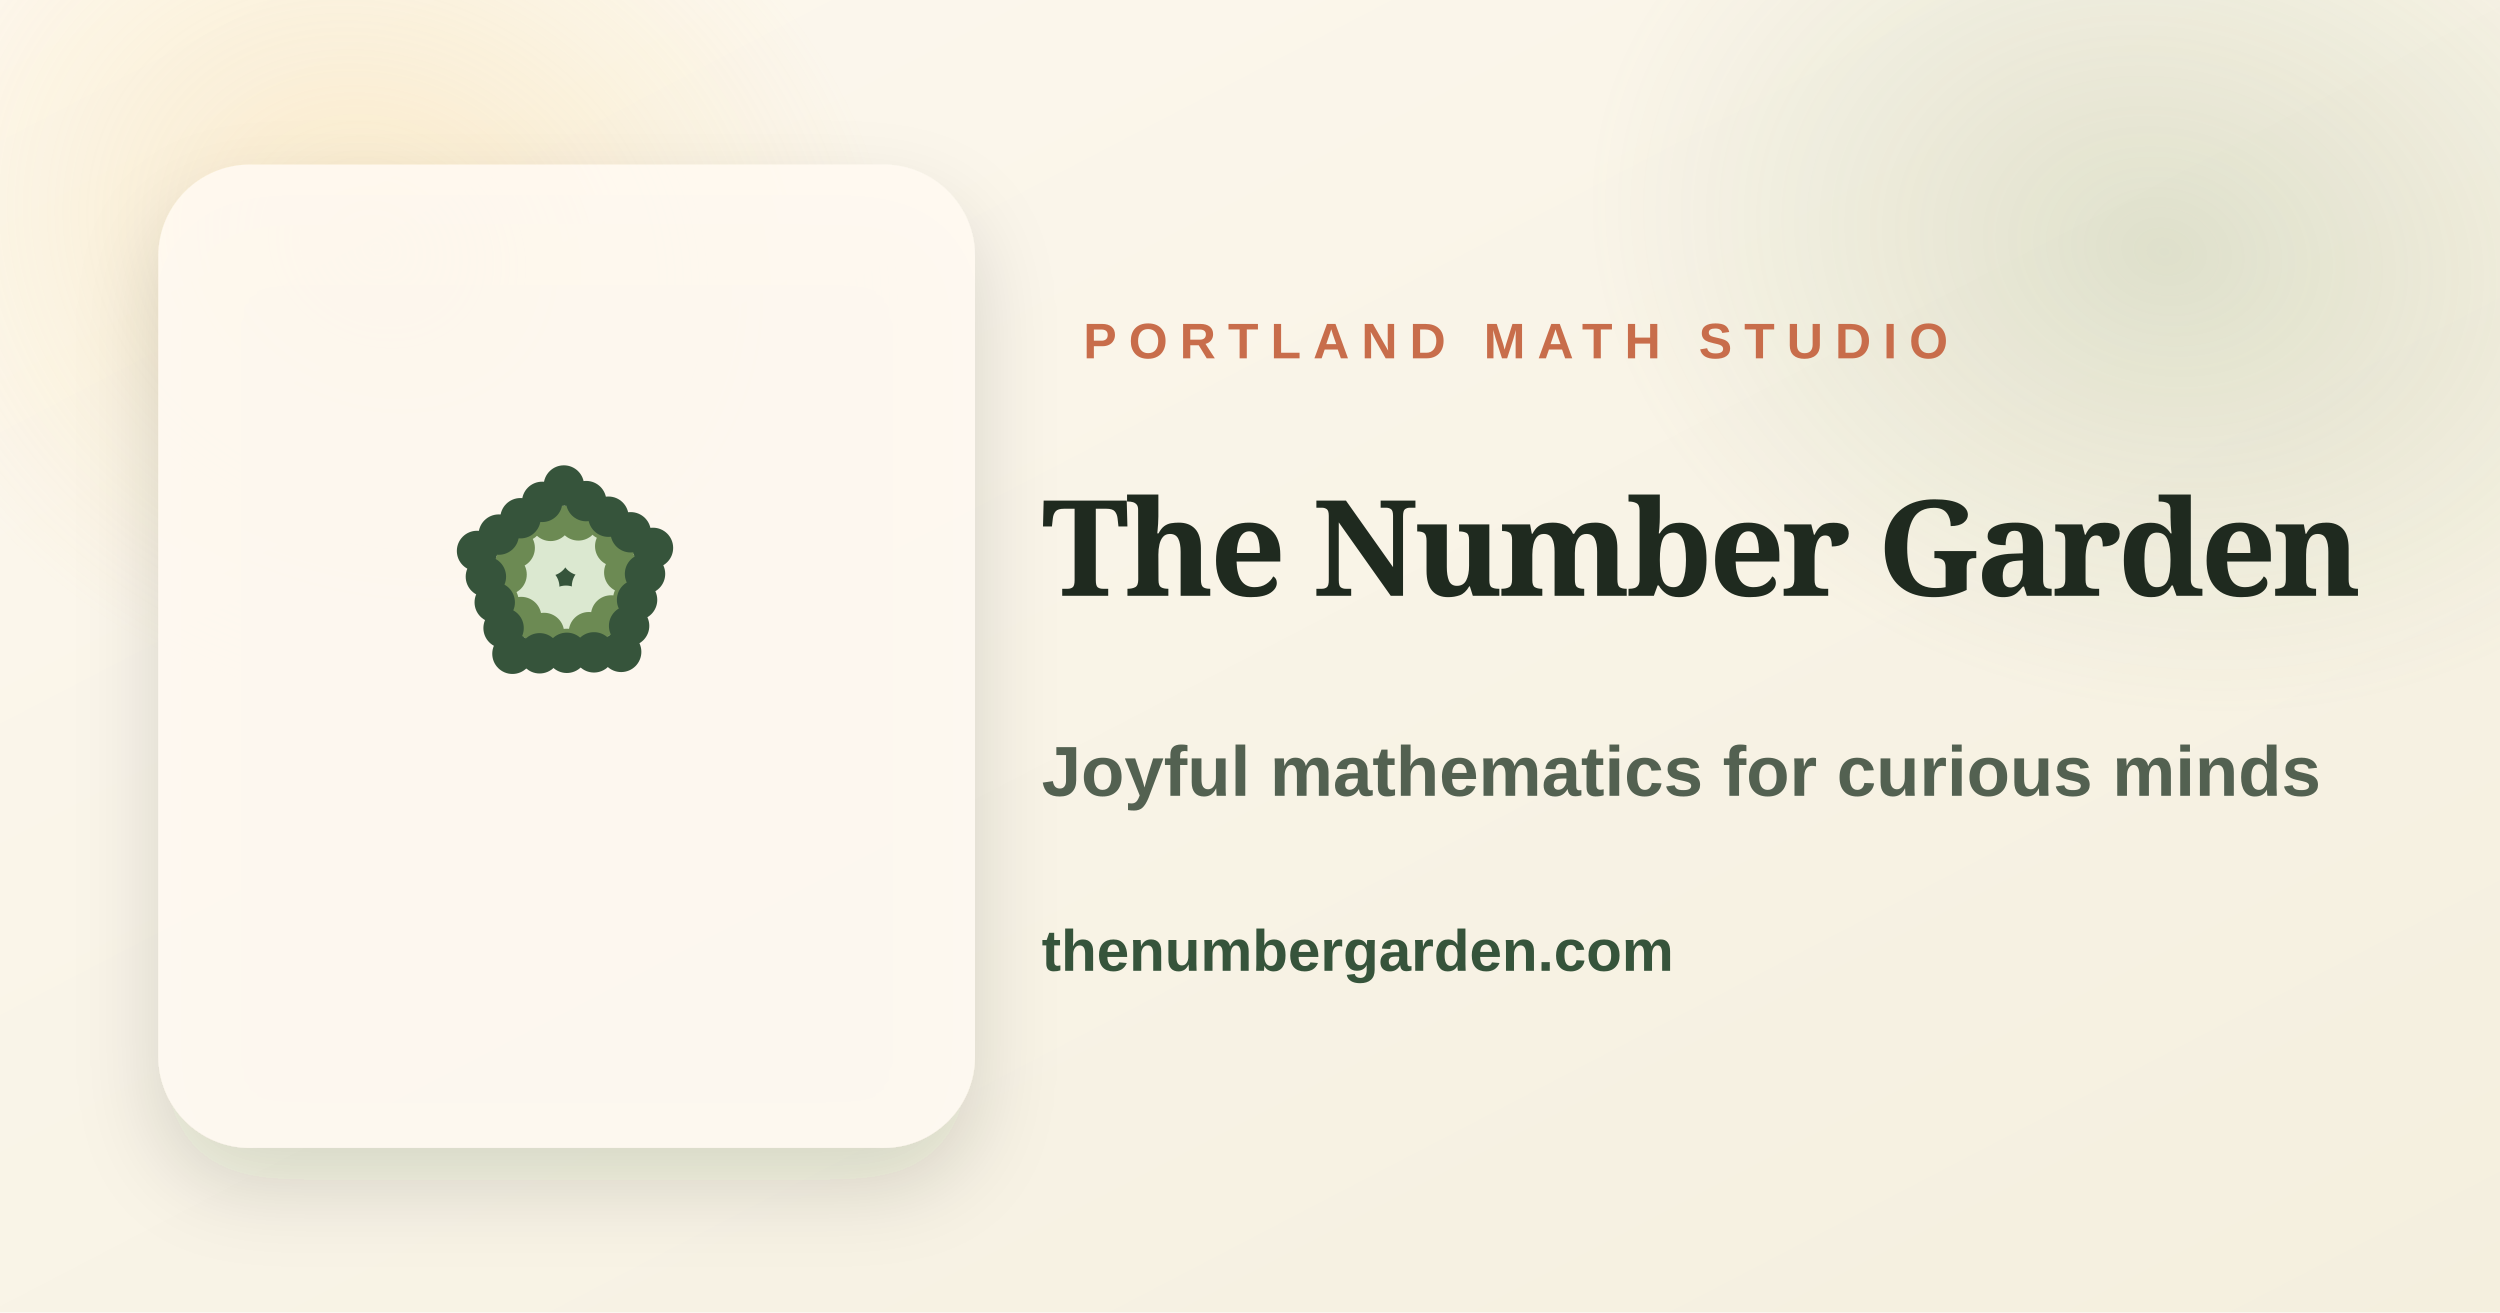
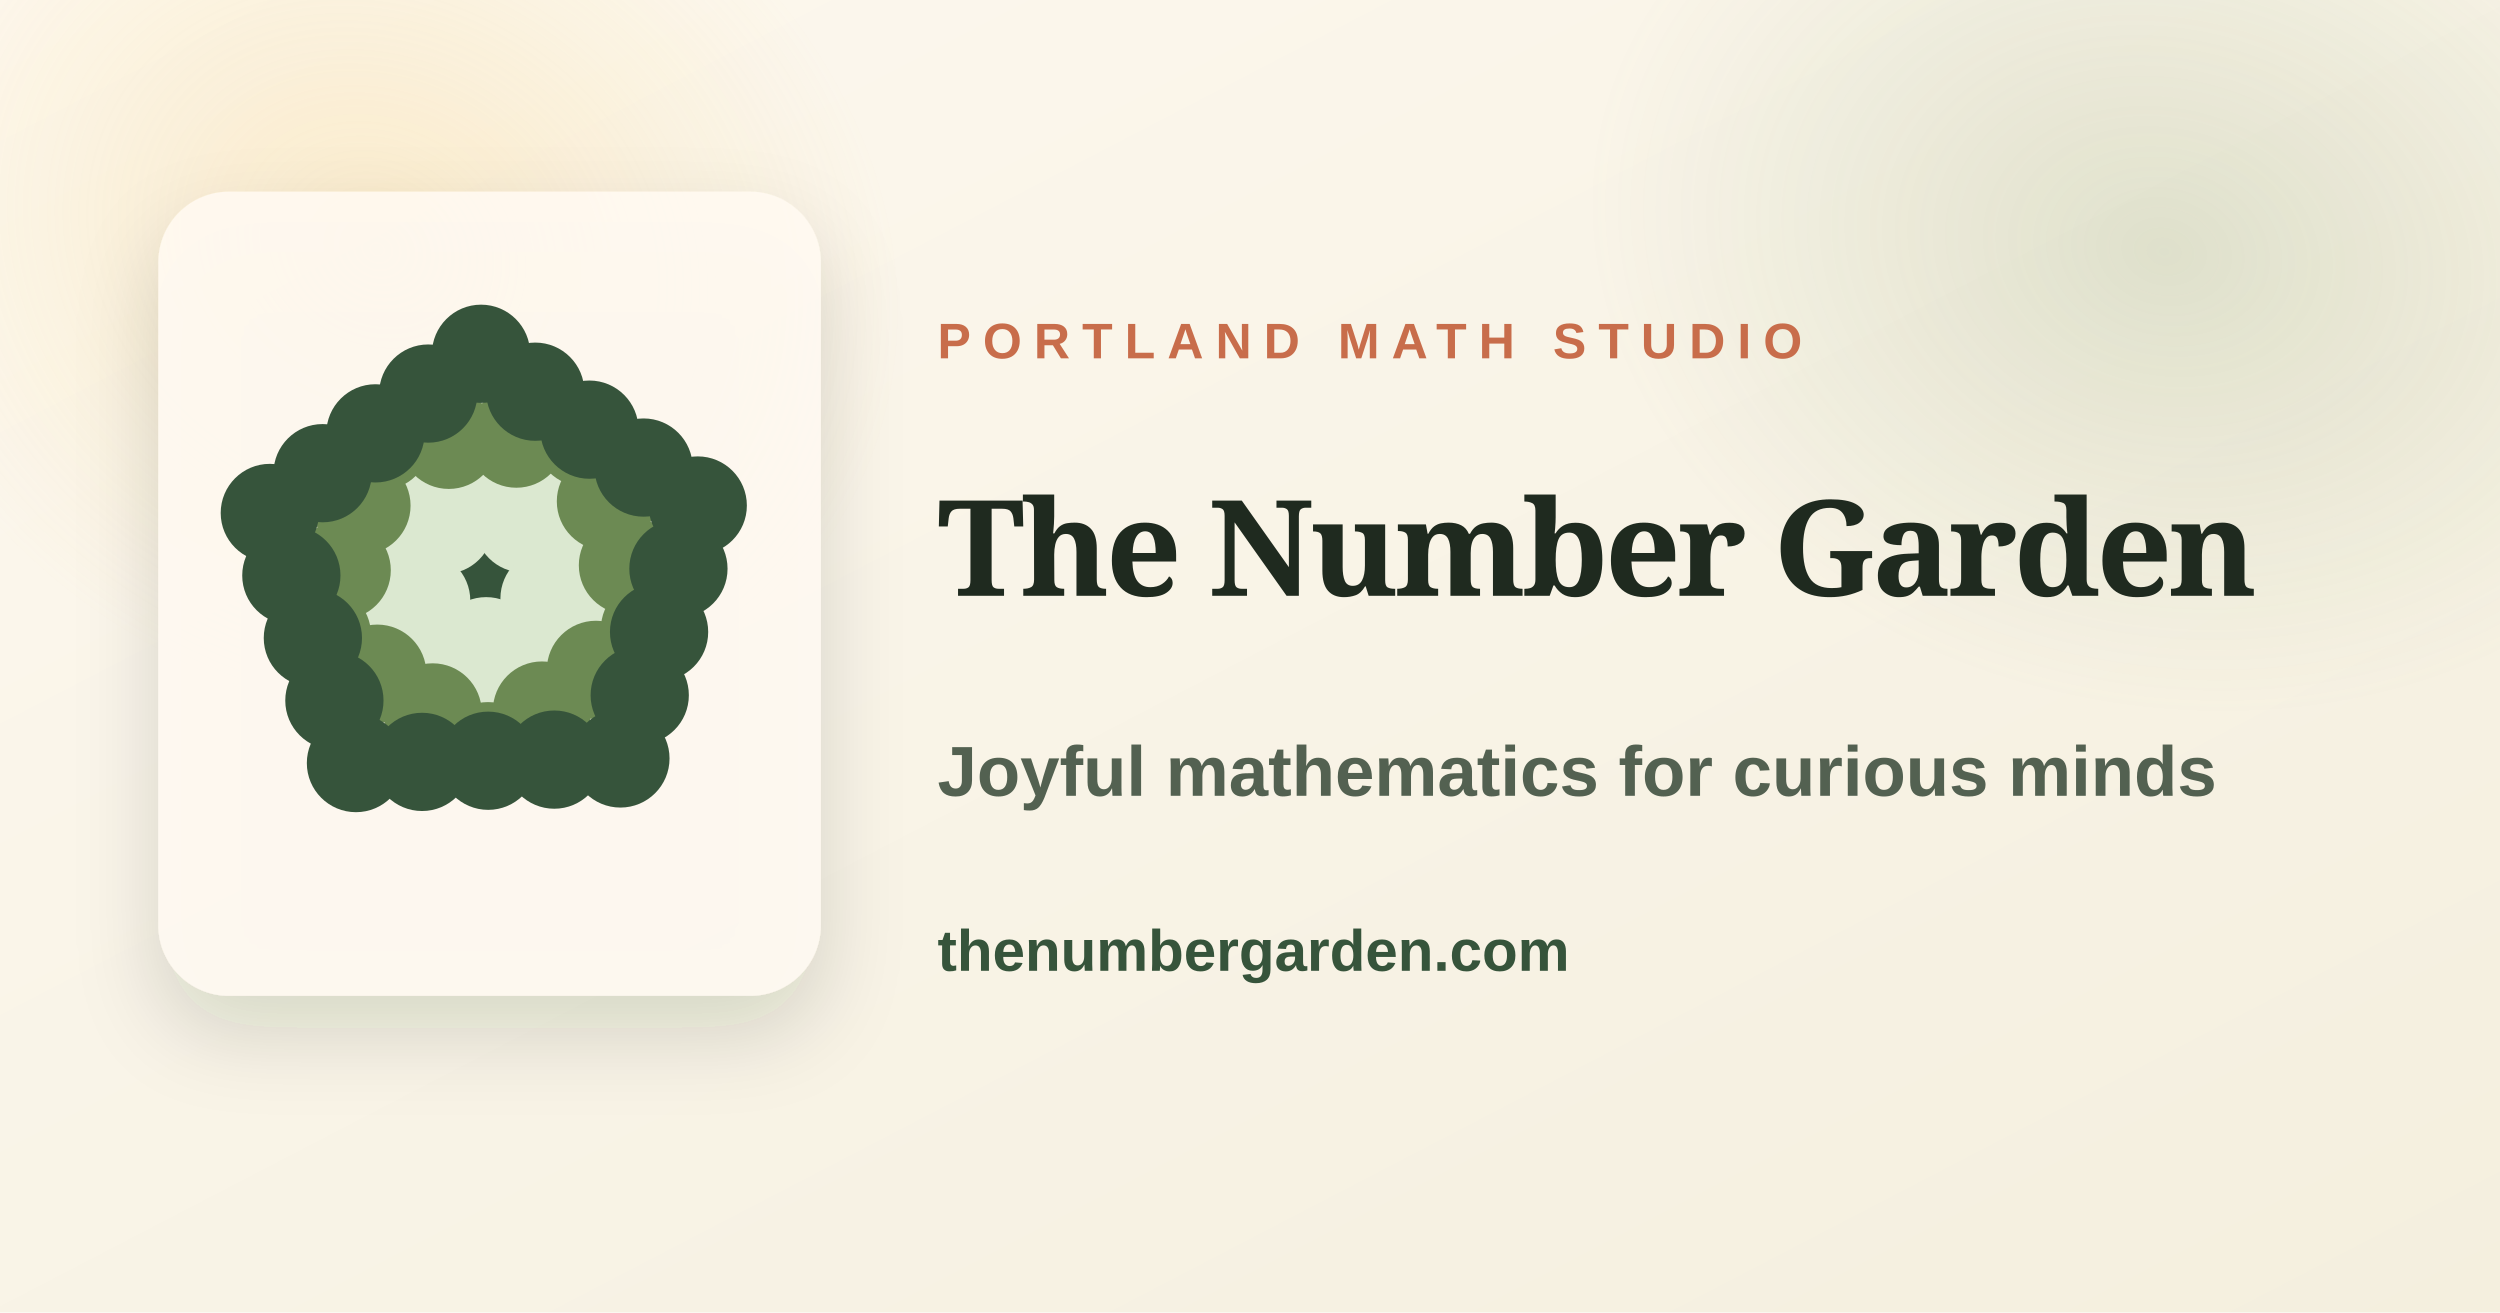
<svg xmlns="http://www.w3.org/2000/svg" width="1200" height="630" viewBox="0 0 1200 630" role="img" aria-labelledby="title desc">
  <defs>
    <linearGradient id="paper" x1="0" y1="0" x2="1" y2="1">
      <stop offset="0%" stop-color="#FDF8EF" />
      <stop offset="100%" stop-color="#F4EFDE" />
    </linearGradient>
    <radialGradient id="glowA" cx="0" cy="0" r="1" gradientUnits="userSpaceOnUse" gradientTransform="translate(180 120) rotate(27) scale(260 220)">
      <stop offset="0%" stop-color="#F4C96B" stop-opacity="0.26" />
      <stop offset="100%" stop-color="#F4C96B" stop-opacity="0" />
    </radialGradient>
    <radialGradient id="glowB" cx="0" cy="0" r="1" gradientUnits="userSpaceOnUse" gradientTransform="translate(1040 120) rotate(12) scale(280 220)">
      <stop offset="0%" stop-color="#6C8A53" stop-opacity="0.18" />
      <stop offset="100%" stop-color="#6C8A53" stop-opacity="0" />
    </radialGradient>
    <filter id="shadow" x="-20%" y="-20%" width="140%" height="140%">
      <feDropShadow dx="0" dy="18" stdDeviation="20" flood-color="#1F2A1F" flood-opacity="0.16" />
    </filter>
  </defs>
  <rect width="1200" height="630" fill="url(#paper)" />
  <rect width="1200" height="630" fill="url(#glowA)" />
  <rect width="1200" height="630" fill="url(#glowB)" />
  <g filter="url(#shadow)">
-     <rect x="76" y="79" width="392" height="472" rx="44" fill="#FFFAF2" fill-opacity="0.9" />
+     <rect x="76" y="92" width="318" height="386" rx="34" fill="#FFFAF2" fill-opacity="0.9" />
  </g>
-   <g transform="translate(82 88) scale(0.74)">
+   <g transform="translate(-228 -183) scale(1.8)">
    <polygon points="266.32,241.26 273.21,261.26 256.31,274.00 238.98,261.86 245.17,241.62" fill="none" stroke="#DBE8D0" stroke-width="1.5" stroke-linejoin="round" opacity="0.9" />
    <polygon points="255.44,224.00 286.26,245.58 275.26,281.56 237.65,282.21 225.40,246.64" fill="none" stroke="#DBE8D0" stroke-width="1.5" stroke-linejoin="round" opacity="0.9" />
    <polygon points="228.32,219.26 282.38,218.32 299.99,269.45 256.80,301.99 212.51,270.98" fill="none" stroke="#DBE8D0" stroke-width="1.5" stroke-linejoin="round" opacity="0.9" />
    <polygon points="198.62,238.46 254.95,196.01 312.73,236.47 292.11,303.92 221.59,305.15" fill="none" stroke="#DBE8D0" stroke-width="1.5" stroke-linejoin="round" opacity="0.9" />
    <circle cx="256.00" cy="256.00" r="13.10" fill="#36543B" />
    <circle cx="266.32" cy="241.26" r="13.10" fill="#DBE8D0" />
    <circle cx="273.21" cy="261.26" r="13.10" fill="#DBE8D0" />
    <circle cx="256.31" cy="274.00" r="13.10" fill="#DBE8D0" />
    <circle cx="238.98" cy="261.86" r="13.10" fill="#DBE8D0" />
    <circle cx="245.17" cy="241.62" r="13.10" fill="#DBE8D0" />
    <circle cx="255.44" cy="224.00" r="13.10" fill="#DBE8D0" />
    <circle cx="270.85" cy="234.79" r="13.10" fill="#DBE8D0" />
    <circle cx="286.26" cy="245.58" r="13.10" fill="#DBE8D0" />
    <circle cx="280.76" cy="263.57" r="13.10" fill="#DBE8D0" />
    <circle cx="275.26" cy="281.56" r="13.10" fill="#DBE8D0" />
    <circle cx="256.45" cy="281.88" r="13.10" fill="#DBE8D0" />
    <circle cx="237.65" cy="282.21" r="13.10" fill="#DBE8D0" />
    <circle cx="231.52" cy="264.43" r="13.10" fill="#DBE8D0" />
    <circle cx="225.40" cy="246.64" r="13.10" fill="#DBE8D0" />
    <circle cx="240.42" cy="235.32" r="13.10" fill="#DBE8D0" />
    <circle cx="228.32" cy="219.26" r="13.10" fill="#6C8A53" />
    <circle cx="246.34" cy="218.95" r="13.10" fill="#6C8A53" />
    <circle cx="264.36" cy="218.63" r="13.10" fill="#6C8A53" />
    <circle cx="282.38" cy="218.32" r="13.10" fill="#6C8A53" />
    <circle cx="288.25" cy="235.36" r="13.10" fill="#6C8A53" />
    <circle cx="294.12" cy="252.41" r="13.10" fill="#6C8A53" />
    <circle cx="299.99" cy="269.45" r="13.10" fill="#6C8A53" />
    <circle cx="285.59" cy="280.30" r="13.10" fill="#6C8A53" />
    <circle cx="271.20" cy="291.15" r="13.10" fill="#6C8A53" />
    <circle cx="256.80" cy="301.99" r="13.10" fill="#6C8A53" />
    <circle cx="242.04" cy="291.65" r="13.10" fill="#6C8A53" />
    <circle cx="227.27" cy="281.32" r="13.10" fill="#6C8A53" />
    <circle cx="212.51" cy="270.98" r="13.10" fill="#6C8A53" />
    <circle cx="217.78" cy="253.74" r="13.10" fill="#6C8A53" />
    <circle cx="223.05" cy="236.50" r="13.10" fill="#6C8A53" />
    <circle cx="198.62" cy="238.46" r="13.10" fill="#36543B" />
    <circle cx="212.70" cy="227.85" r="13.10" fill="#36543B" />
    <circle cx="226.79" cy="217.23" r="13.10" fill="#36543B" />
    <circle cx="240.87" cy="206.62" r="13.10" fill="#36543B" />
    <circle cx="254.95" cy="196.01" r="13.10" fill="#36543B" />
    <circle cx="269.40" cy="206.12" r="13.10" fill="#36543B" />
    <circle cx="283.84" cy="216.24" r="13.10" fill="#36543B" />
    <circle cx="298.29" cy="226.35" r="13.10" fill="#36543B" />
    <circle cx="312.73" cy="236.47" r="13.10" fill="#36543B" />
    <circle cx="307.58" cy="253.33" r="13.10" fill="#36543B" />
    <circle cx="302.42" cy="270.19" r="13.10" fill="#36543B" />
    <circle cx="297.26" cy="287.06" r="13.10" fill="#36543B" />
    <circle cx="292.11" cy="303.92" r="13.10" fill="#36543B" />
    <circle cx="274.48" cy="304.23" r="13.10" fill="#36543B" />
    <circle cx="256.85" cy="304.53" r="13.10" fill="#36543B" />
    <circle cx="239.22" cy="304.84" r="13.10" fill="#36543B" />
    <circle cx="221.59" cy="305.15" r="13.10" fill="#36543B" />
    <circle cx="215.84" cy="288.48" r="13.10" fill="#36543B" />
    <circle cx="210.10" cy="271.80" r="13.10" fill="#36543B" />
    <circle cx="204.36" cy="255.13" r="13.10" fill="#36543B" />
  </g>
-   <text x="520" y="172" fill="#C86D4B" font-family="Avenir Next, Manrope, Arial, sans-serif" font-size="24" font-weight="800" letter-spacing="5.8">PORTLAND MATH STUDIO</text>
-   <text x="500" y="286" fill="#1F2A1F" font-family="Fraunces, Georgia, serif" font-size="64" font-weight="600" letter-spacing="-1.9">The Number Garden</text>
-   <text x="500" y="382" fill="#536151" font-family="Avenir Next, Manrope, Arial, sans-serif" font-size="34" font-weight="600">Joyful mathematics for curious minds</text>
-   <text x="500" y="466" fill="#36543B" font-family="Avenir Next, Manrope, Arial, sans-serif" font-size="28" font-weight="700">thenumbergarden.com</text>
+   <text x="450" y="172" fill="#C86D4B" font-family="Avenir Next, Manrope, Arial, sans-serif" font-size="24" font-weight="800" letter-spacing="5.8">PORTLAND MATH STUDIO</text>
+   <text x="450" y="286" fill="#1F2A1F" font-family="Fraunces, Georgia, serif" font-size="64" font-weight="600" letter-spacing="-1.9">The Number Garden</text>
+   <text x="450" y="382" fill="#536151" font-family="Avenir Next, Manrope, Arial, sans-serif" font-size="34" font-weight="600">Joyful mathematics for curious minds</text>
+   <text x="450" y="466" fill="#36543B" font-family="Avenir Next, Manrope, Arial, sans-serif" font-size="28" font-weight="700">thenumbergarden.com</text>
</svg>
